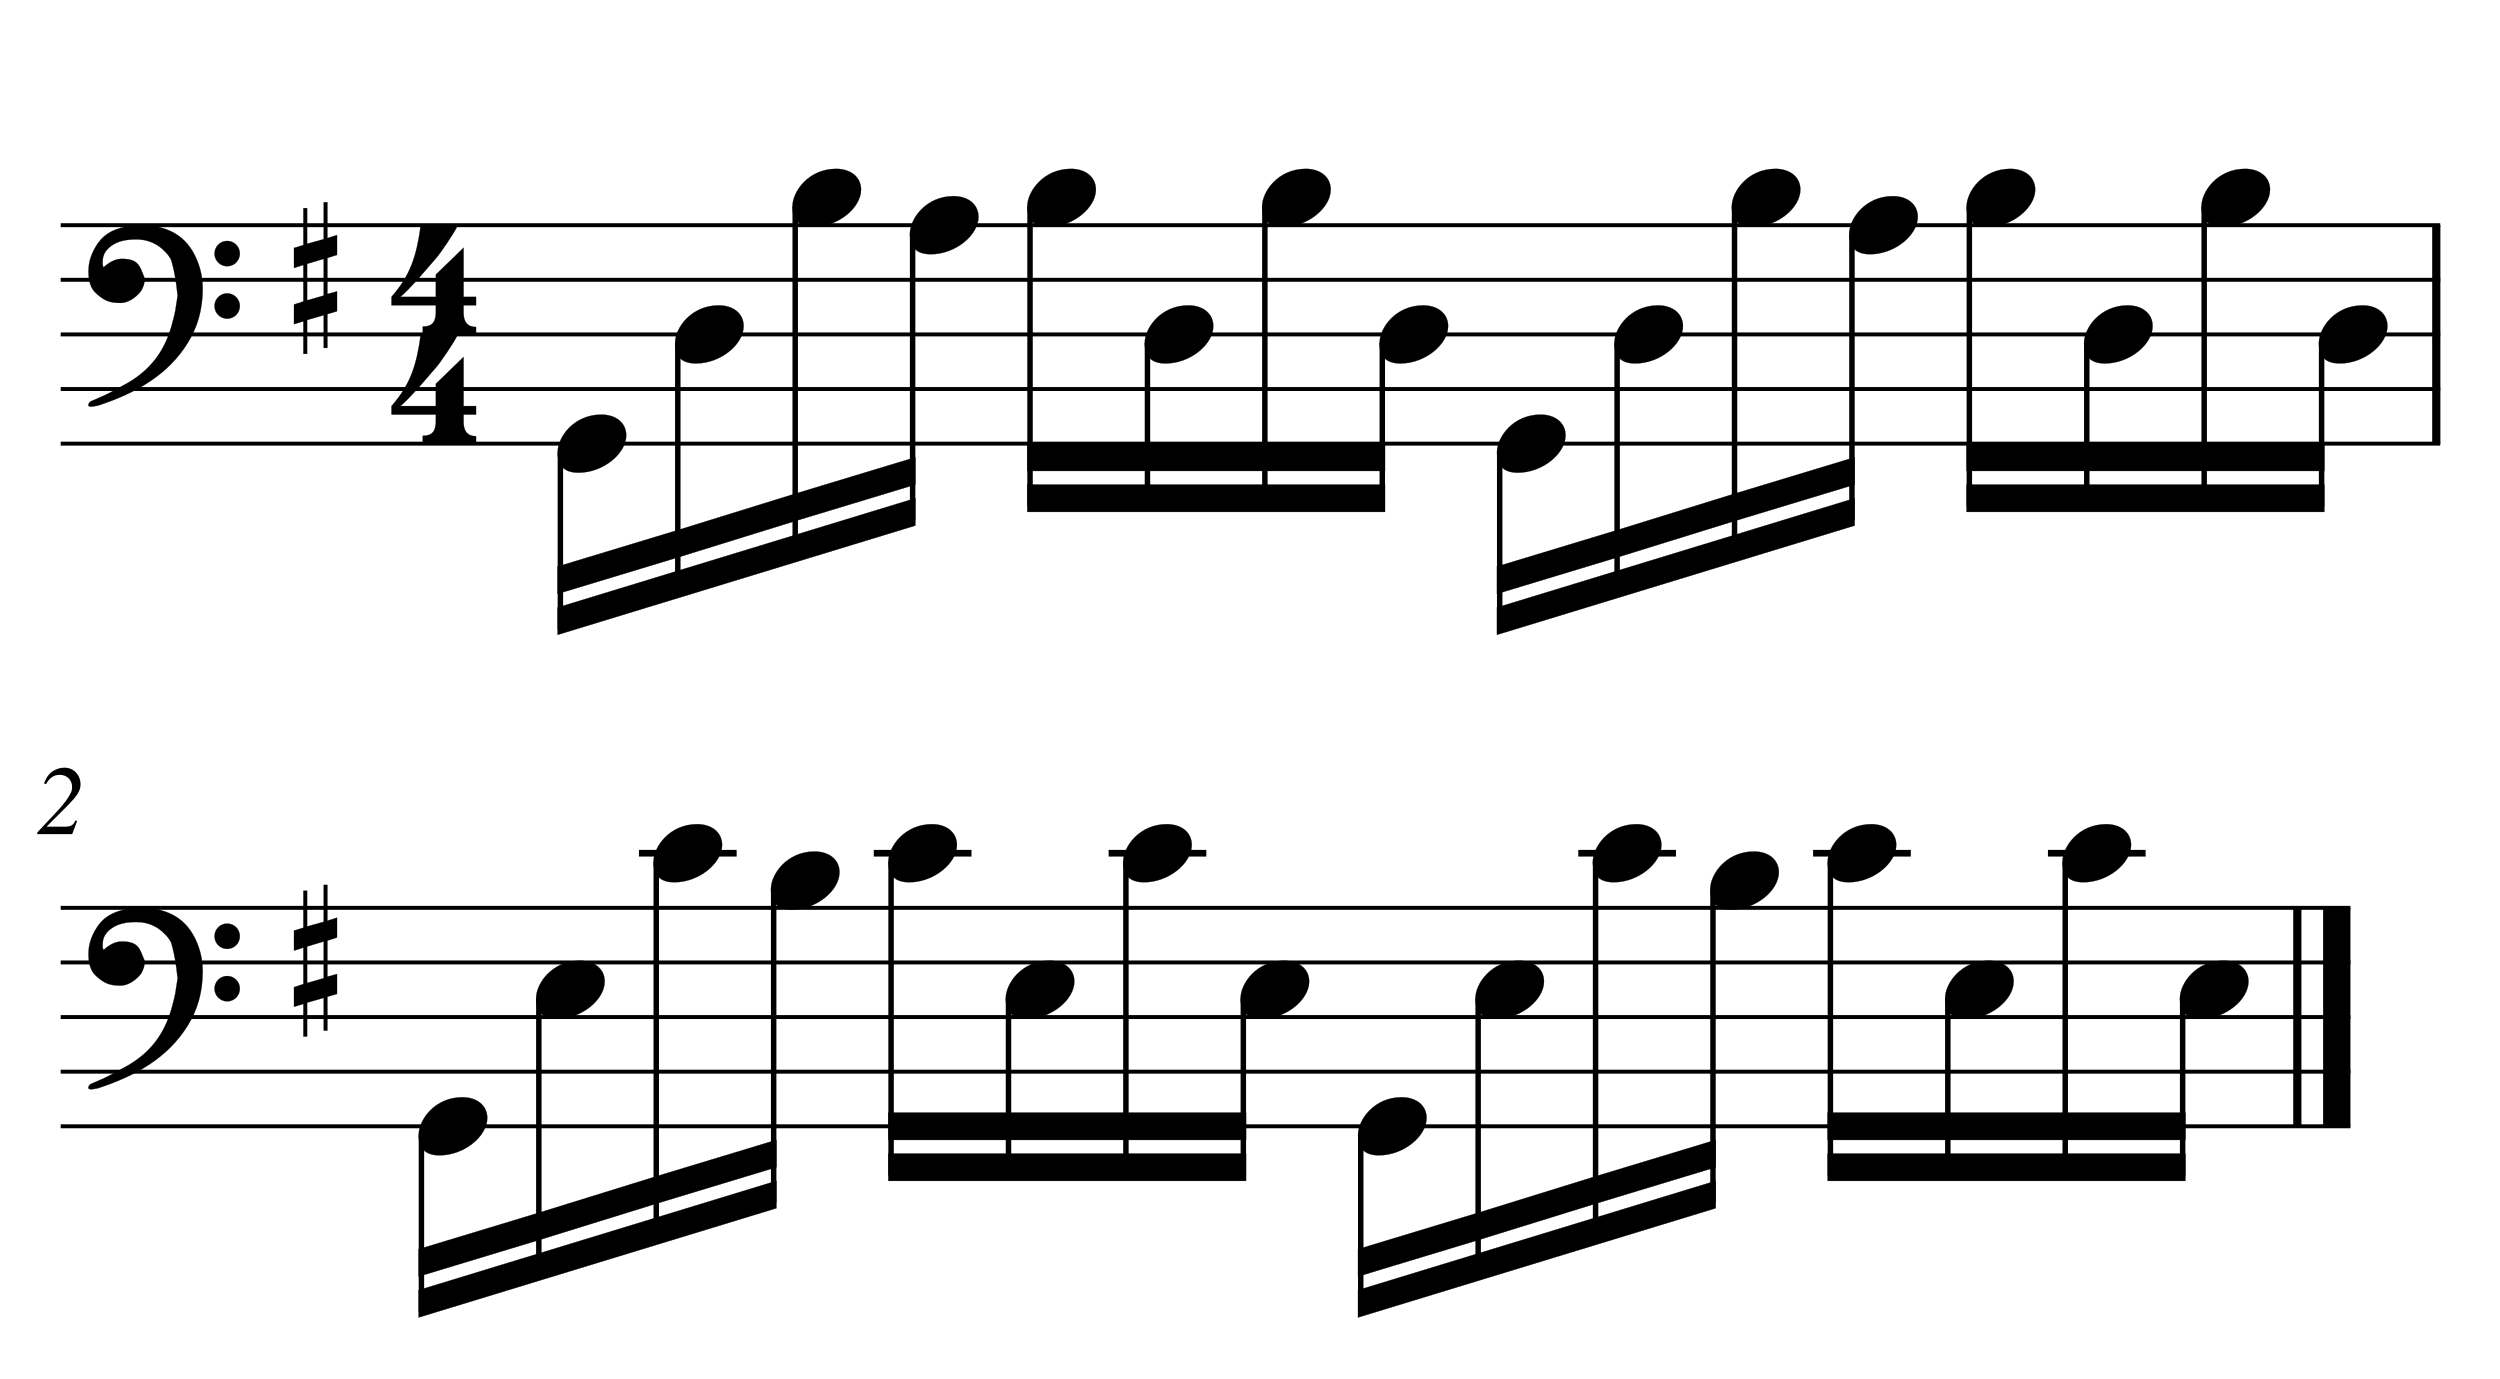
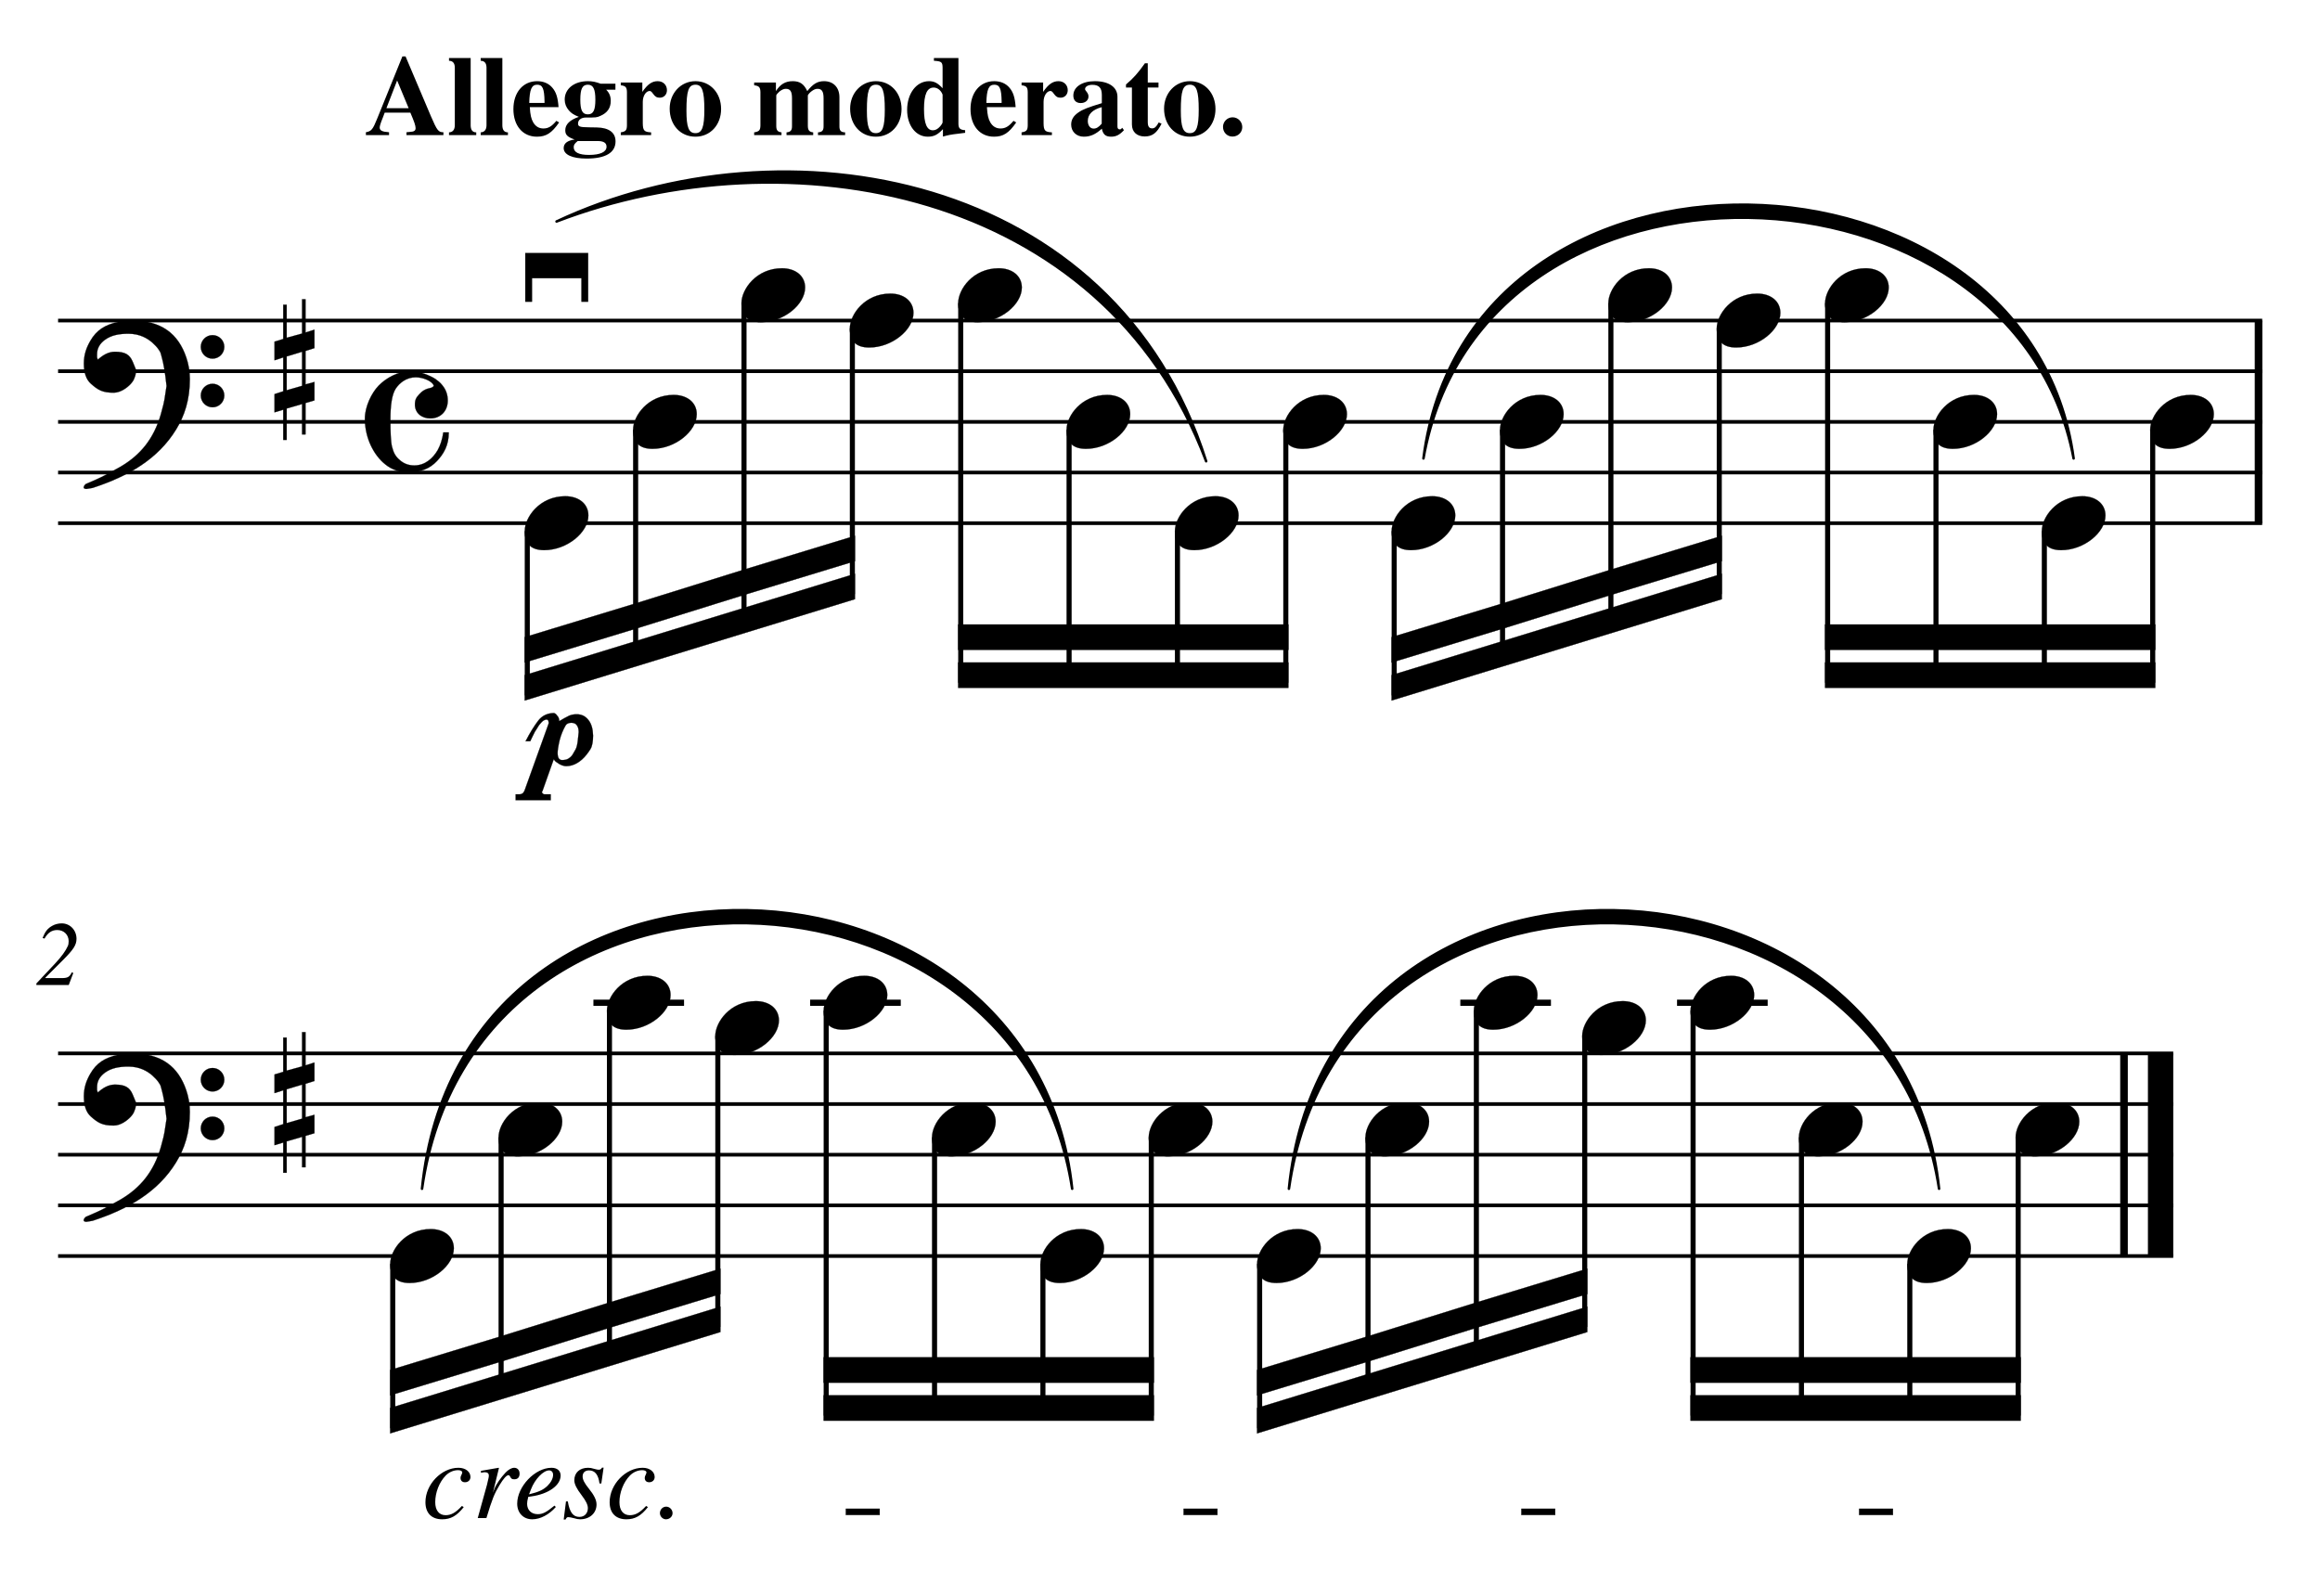
- <svg xmlns="http://www.w3.org/2000/svg" viewBox="0 0 330 182" version="1.1" overflow="visible" id="m1l33jq7">
+ <svg xmlns="http://www.w3.org/2000/svg" viewBox="0 0 330 227" version="1.1" overflow="visible" id="uqy9t37">
  <defs>
-     <g id="E062-m1l33jq7">
+     <g id="E062-uqy9t37">
      <path transform="scale(1,-1)" d="M582 -120c0 32 26 58 58 58s58 -26 58 -58s-26 -58 -58 -58s-58 26 -58 58zM582 120c0 32 26 58 58 58s58 -26 58 -58s-26 -58 -58 -58s-58 26 -58 58zM158 96c51 0 73 -14 88 -49l16 -39c0 -17 -2 -30 -7 -40c-3 -11 -10 -21 -19 -31c-17 -18 -49 -43 -84 -43 c-55 0 -77 13 -112 44c-24 21 -35 55 -35 100c0 46 14 81 32 112c30 52 71 79 137 93l36 6l26 2c154 0 235 -68 274 -182c11 -32 18 -68 18 -107c0 -103 -26 -182 -68 -250c-89 -145 -234 -230 -412 -288l-30 -5c-9 0 -14 3 -14 8c3 10 5 11 10 16c35 15 70 30 96 44l78 43 c96 57 162 136 197 258c9 33 17 60 22 100c3 22 5 35 6 39c-7 69 -16 115 -23 140s-4 22 -16 40c-8 12 -19 23 -31 34c-24 21 -62 44 -118 44c-48 0 -84 -8 -113 -28c-28 -19 -42 -44 -42 -73v-16c2 -5 3 -9 4 -11c24 22 52 39 84 39z" />
    </g>
-     <g id="E262-m1l33jq7">
+     <g id="E262-uqy9t37">
      <path transform="scale(1,-1)" d="M136 186v169h17v-164l44 14v-91l-44 -14v-165l44 12v-91l-44 -13v-155h-17v150l-76 -22v-155h-17v149l-43 -13v90l43 14v167l-43 -14v92l43 13v169h17v-163zM60 73v-167l76 22v168z" />
    </g>
-     <g id="E084-m1l33jq7">
-       <path transform="scale(1,-1)" d="M20 -78c84 97 114 180 134 329h170c-13 -32 -82 -132 -99 -151l-84 -97c-33 -36 -59 -63 -80 -81h162v102l127 123v-225h57v-39h-57v-34c0 -43 19 -65 57 -65v-34h-244v36c48 0 60 26 60 70v27h-203v39z" />
-     </g>
-     <g id="E0A4-m1l33jq7">
+     <g id="E08A-uqy9t37">
+       <path transform="scale(1,-1)" d="M340 179c-9 24 -56 41 -89 41c-46 0 -81 -28 -100 -58c-17 -28 -25 -78 -25 -150c0 -65 2 -111 8 -135c8 -31 18 -49 40 -67c20 -17 43 -25 70 -25c54 0 92 36 115 75c14 25 23 54 28 88h27c0 -63 -24 -105 -58 -141c-35 -38 -82 -56 -140 -56c-45 0 -83 13 -115 39 c-57 45 -101 130 -101 226c0 59 33 127 68 163c36 37 97 72 160 72c36 0 93 -21 121 -40c11 -8 23 -17 33 -30c19 -23 27 -48 27 -76c0 -51 -35 -88 -86 -88c-43 0 -76 27 -76 68c0 26 7 35 21 51c15 17 32 27 58 32c7 2 14 7 14 11z" />
+     </g>
+     <g id="E0A4-uqy9t37">
      <path transform="scale(1,-1)" d="M0 -39c0 68 73 172 200 172c66 0 114 -37 114 -95c0 -84 -106 -171 -218 -171c-64 0 -96 30 -96 94z" />
    </g>
+     <g id="E610-uqy9t37">
+       <path transform="scale(1,-1)" d="M0 240h310v-240h-33v116h-244v-116h-33v240z" />
+     </g>
+     <g id="E520-uqy9t37">
+       <path transform="scale(1,-1)" d="M23 124h-23c22 43 43 76 62 101s45 37 76 38c6 0 12 -4 18 -13c7 -7 10 -16 10 -27l24 14l25 13c12 5 24 7 37 7c24 0 43 -9 58 -28s22 -44 23 -77c0 -14 -1 -27 -3 -38s-5 -21 -10 -29s-11 -17 -19 -27c-14 -18 -30 -32 -47 -42s-35 -15 -54 -15c-9 0 -20 3 -33 10 c-5 3 -10 7 -15 10s-9 8 -13 14l-56 -158l-3 -4c3 -7 7 -10 12 -11h32v-29h-173v29h21c4 0 9 2 14 5c4 4 7 9 9 14l119 331v6l-3 10l-6 3c-9 0 -17 -4 -25 -12s-16 -18 -23 -31l-11 -17l-10 -20zM197 201c-12 -21 -22 -45 -29 -72c-7 -30 -10 -51 -10 -62 c0 -24 7 -36 22 -36c13 0 23 2 31 7s15 11 21 20c10 17 15 26 16 28c5 11 8 26 10 44s3 31 4 39c0 7 -1 13 -2 18s-3 9 -6 14c-5 9 -15 14 -28 14c-14 0 -24 -5 -29 -14z" />
+     </g>
  </defs>
-   <style type="text/css">#m1l33jq7 g.ending, #m1l33jq7 g.fing, #m1l33jq7 g.reh, #m1l33jq7 g.tempo {font-weight:bold;}#m1l33jq7 g.dir, #m1l33jq7 g.dynam, #m1l33jq7 g.mNum {font-style:italic;}#m1l33jq7 g.label {font-weight:normal;}#m1l33jq7 ellipse, #m1l33jq7 path, #m1l33jq7 polygon, #m1l33jq7 polyline, #m1l33jq7 rect {stroke:currentColor}#m1l33jq7 g.cursor {fill:dodgerblue; color:dodgerblue;}#m1l33jq7 g.cursor.chord {fill:limegreen; color:limegreen;}#m1l33jq7 g.placeholder {visibility:hidden}</style>
-   <svg class="definition-scale" color="black" font-family="Times, serif" viewBox="0 0 8240 4540">
+   <style type="text/css">#uqy9t37 g.ending, #uqy9t37 g.fing, #uqy9t37 g.reh, #uqy9t37 g.tempo {font-weight:bold;}#uqy9t37 g.dir, #uqy9t37 g.dynam, #uqy9t37 g.mNum {font-style:italic;}#uqy9t37 g.label {font-weight:normal;}#uqy9t37 ellipse, #uqy9t37 path, #uqy9t37 polygon, #uqy9t37 polyline, #uqy9t37 rect {stroke:currentColor}#uqy9t37 g.cursor {fill:dodgerblue; color:dodgerblue;}#uqy9t37 g.cursor.chord {fill:limegreen; color:limegreen;}#uqy9t37 g.placeholder {visibility:hidden}</style>
+   <svg class="definition-scale" color="black" font-family="Times, serif" viewBox="0 0 8230 5670">
    <g class="page-margin" transform="translate(200, 200)">
-       <g id="nrms54r" class="mdiv pageMilestone" />
-       <g id="o1e7wmp0" class="score pageMilestone" />
-       <g id="smjs4g0" class="system">
-         <g id="section-L1F1" class="section placeholder systemMilestone">
+       <g id="vucx9le" class="mdiv pageMilestone" />
+       <g id="w9lszzw" class="score pageMilestone" />
+       <g id="l1xitrz7" class="system">
+         <g id="l14dt0e5" class="section placeholder systemMilestone">
          <ellipse cx="0" cy="0" rx="90" ry="90" />
        </g>
-         <g id="measure-L1" class="measure">
-           <g id="staff-L1F1" class="staff">
-             <path d="M0 540 L7843 540" stroke-width="13" />
-             <path d="M0 720 L7843 720" stroke-width="13" />
-             <path d="M0 900 L7843 900" stroke-width="13" />
-             <path d="M0 1080 L7843 1080" stroke-width="13" />
-             <path d="M0 1260 L7843 1260" stroke-width="13" />
-             <g id="l1ji5ugd" class="clef">
-               <use href="#E062-m1l33jq7" transform="translate(88, 720) scale(0.72, 0.72)" />
-             </g>
-             <g id="m1l1502z" class="keySig">
-               <g id="nuzdpbl" class="keyAccid">
-                 <use href="#E262-m1l33jq7" transform="translate(769, 720) scale(0.72, 0.72)" />
-               </g>
-             </g>
-             <g id="odgpze4" class="meterSig">
-               <use href="#E084-m1l33jq7" transform="translate(1076, 720) scale(0.72, 0.72)" />
-               <use href="#E084-m1l33jq7" transform="translate(1076, 1080) scale(0.72, 0.72)" />
-             </g>
-             <g id="layer-L1F1N1" class="layer">
-               <g id="beam-L7F1-L10F1" class="beam">
-                 <polygon points="1638,1890 2817,1530 2817,1440 1638,1800" />
-                 <polygon points="1638,1755 2034,1635 2034,1545 1638,1665" />
-                 <polygon points="2034,1635 2421,1515 2421,1425 2034,1545" />
-                 <polygon points="2421,1515 2817,1395 2817,1305 2421,1425" />
-                 <g id="note-L7F1" class="note">
-                   <g class="notehead">
-                     <use href="#E0A4-m1l33jq7" transform="translate(1638, 1260) scale(0.72, 0.72)" />
-                   </g>
-                   <g id="hcxruvi" class="stem">
-                     <path d="M1647 1288 L1647 1872" stroke-width="18" />
-                   </g>
-                   <g id="accid-L7F1" class="accid" />
-                 </g>
-                 <g id="note-L8F1" class="note">
-                   <g class="notehead">
-                     <use href="#E0A4-m1l33jq7" transform="translate(2025, 900) scale(0.72, 0.72)" />
-                   </g>
-                   <g id="im4t6p9" class="stem">
-                     <path d="M2034 928 L2034 1752" stroke-width="18" />
-                   </g>
-                   <g id="accid-L8F1" class="accid" />
-                 </g>
-                 <g id="note-L9F1" class="note">
-                   <g class="notehead">
-                     <use href="#E0A4-m1l33jq7" transform="translate(2412, 450) scale(0.72, 0.72)" />
-                   </g>
-                   <g id="jzdgw8d" class="stem">
-                     <path d="M2421 478 L2421 1632" stroke-width="18" />
-                   </g>
-                   <g id="accid-L9F1" class="accid" />
-                 </g>
-                 <g id="note-L10F1" class="note">
-                   <g class="notehead">
-                     <use href="#E0A4-m1l33jq7" transform="translate(2799, 540) scale(0.72, 0.72)" />
-                   </g>
-                   <g id="k6jwaju" class="stem">
-                     <path d="M2808 568 L2808 1512" stroke-width="18" />
-                   </g>
-                   <g id="accid-L10F1" class="accid" />
-                 </g>
-               </g>
-               <g id="beam-L11F1-L14F1" class="beam">
-                 <polygon points="3186,1485 4365,1485 4365,1395 3186,1395" />
-                 <polygon points="3186,1350 3582,1350 3582,1260 3186,1260" />
-                 <polygon points="3582,1350 3969,1350 3969,1260 3582,1260" />
-                 <polygon points="3969,1350 4365,1350 4365,1260 3969,1260" />
-                 <g id="note-L11F1" class="note">
-                   <g class="notehead">
-                     <use href="#E0A4-m1l33jq7" transform="translate(3186, 450) scale(0.72, 0.72)" />
-                   </g>
-                   <g id="lwq1phj" class="stem">
-                     <path d="M3195 478 L3195 1467" stroke-width="18" />
-                   </g>
-                   <g id="accid-L11F1" class="accid" />
-                 </g>
-                 <g id="note-L12F1" class="note">
-                   <g class="notehead">
-                     <use href="#E0A4-m1l33jq7" transform="translate(3573, 900) scale(0.72, 0.72)" />
-                   </g>
-                   <g id="m4zdipi" class="stem">
-                     <path d="M3582 928 L3582 1467" stroke-width="18" />
-                   </g>
-                   <g id="accid-L12F1" class="accid" />
-                 </g>
-                 <g id="note-L13F1" class="note">
-                   <g class="notehead">
-                     <use href="#E0A4-m1l33jq7" transform="translate(3960, 450) scale(0.72, 0.72)" />
-                   </g>
-                   <g id="n6u80gm" class="stem">
-                     <path d="M3969 478 L3969 1467" stroke-width="18" />
-                   </g>
-                   <g id="accid-L13F1" class="accid" />
-                 </g>
-                 <g id="note-L14F1" class="note">
-                   <g class="notehead">
-                     <use href="#E0A4-m1l33jq7" transform="translate(4347, 900) scale(0.72, 0.72)" />
-                   </g>
-                   <g id="o1uljgzg" class="stem">
-                     <path d="M4356 928 L4356 1467" stroke-width="18" />
-                   </g>
-                   <g id="accid-L14F1" class="accid" />
-                 </g>
-               </g>
-               <g id="beam-L15F1-L18F1" class="beam">
-                 <polygon points="4734,1890 5913,1530 5913,1440 4734,1800" />
-                 <polygon points="4734,1755 5130,1635 5130,1545 4734,1665" />
-                 <polygon points="5130,1635 5517,1515 5517,1425 5130,1545" />
-                 <polygon points="5517,1515 5913,1395 5913,1305 5517,1425" />
-                 <g id="note-L15F1" class="note">
-                   <g class="notehead">
-                     <use href="#E0A4-m1l33jq7" transform="translate(4734, 1260) scale(0.72, 0.72)" />
-                   </g>
-                   <g id="pwmka6c" class="stem">
-                     <path d="M4743 1288 L4743 1872" stroke-width="18" />
-                   </g>
-                   <g id="accid-L15F1" class="accid" />
-                 </g>
-                 <g id="note-L16F1" class="note">
-                   <g class="notehead">
-                     <use href="#E0A4-m1l33jq7" transform="translate(5121, 900) scale(0.72, 0.72)" />
-                   </g>
-                   <g id="q103jja4" class="stem">
-                     <path d="M5130 928 L5130 1752" stroke-width="18" />
-                   </g>
-                   <g id="accid-L16F1" class="accid" />
-                 </g>
-                 <g id="note-L17F1" class="note">
-                   <g class="notehead">
-                     <use href="#E0A4-m1l33jq7" transform="translate(5508, 450) scale(0.72, 0.72)" />
-                   </g>
-                   <g id="rp9vks0" class="stem">
-                     <path d="M5517 478 L5517 1632" stroke-width="18" />
-                   </g>
-                   <g id="accid-L17F1" class="accid" />
-                 </g>
-                 <g id="note-L18F1" class="note">
-                   <g class="notehead">
-                     <use href="#E0A4-m1l33jq7" transform="translate(5895, 540) scale(0.72, 0.72)" />
-                   </g>
-                   <g id="s8hmhsw" class="stem">
-                     <path d="M5904 568 L5904 1512" stroke-width="18" />
-                   </g>
-                   <g id="accid-L18F1" class="accid" />
-                 </g>
-               </g>
-               <g id="beam-L19F1-L22F1" class="beam">
-                 <polygon points="6282,1485 7461,1485 7461,1395 6282,1395" />
-                 <polygon points="6282,1350 6678,1350 6678,1260 6282,1260" />
-                 <polygon points="6678,1350 7065,1350 7065,1260 6678,1260" />
-                 <polygon points="7065,1350 7461,1350 7461,1260 7065,1260" />
-                 <g id="note-L19F1" class="note">
-                   <g class="notehead">
-                     <use href="#E0A4-m1l33jq7" transform="translate(6282, 450) scale(0.72, 0.72)" />
-                   </g>
-                   <g id="t1peec28" class="stem">
-                     <path d="M6291 478 L6291 1467" stroke-width="18" />
-                   </g>
-                   <g id="accid-L19F1" class="accid" />
-                 </g>
-                 <g id="note-L20F1" class="note">
-                   <g class="notehead">
-                     <use href="#E0A4-m1l33jq7" transform="translate(6669, 900) scale(0.72, 0.72)" />
-                   </g>
-                   <g id="u1gpupwj" class="stem">
-                     <path d="M6678 928 L6678 1467" stroke-width="18" />
-                   </g>
-                   <g id="accid-L20F1" class="accid" />
-                 </g>
-                 <g id="note-L21F1" class="note">
-                   <g class="notehead">
-                     <use href="#E0A4-m1l33jq7" transform="translate(7056, 450) scale(0.72, 0.72)" />
-                   </g>
-                   <g id="vvak0yv" class="stem">
-                     <path d="M7065 478 L7065 1467" stroke-width="18" />
-                   </g>
-                   <g id="accid-L21F1" class="accid" />
-                 </g>
-                 <g id="note-L22F1" class="note">
-                   <g class="notehead">
-                     <use href="#E0A4-m1l33jq7" transform="translate(7443, 900) scale(0.72, 0.72)" />
-                   </g>
-                   <g id="weuoxzo" class="stem">
-                     <path d="M7452 928 L7452 1467" stroke-width="18" />
-                   </g>
-                   <g id="accid-L22F1" class="accid" />
-                 </g>
-               </g>
-             </g>
-           </g>
-           <g id="kr7c13q" class="barLine">
-             <path d="M7830 540 L7830 1260" stroke-width="27" />
+         <g id="mf0yqx8" class="measure">
+           <g id="vxk0xqs" class="staff">
+             <path d="M0 939 L7831 939" stroke-width="13" />
+             <path d="M0 1119 L7831 1119" stroke-width="13" />
+             <path d="M0 1299 L7831 1299" stroke-width="13" />
+             <path d="M0 1479 L7831 1479" stroke-width="13" />
+             <path d="M0 1659 L7831 1659" stroke-width="13" />
+             <g id="eo89bhu" class="clef">
+               <use href="#E062-uqy9t37" transform="translate(88, 1119) scale(0.72, 0.72)" />
+             </g>
+             <g id="fu7bq57" class="keySig">
+               <g id="g19it2ra" class="keyAccid">
+                 <use href="#E262-uqy9t37" transform="translate(769, 1119) scale(0.72, 0.72)" />
+               </g>
+             </g>
+             <g id="hioyz2k" class="meterSig">
+               <use href="#E08A-uqy9t37" transform="translate(1090, 1299) scale(0.72, 0.72)" />
+             </g>
+             <g id="w4o9iii" class="layer">
+               <g id="x1vi4t99" class="beam">
+                 <polygon points="1658,2289 2831,1929 2831,1839 1658,2199" />
+                 <polygon points="1658,2154 2052,2034 2052,1944 1658,2064" />
+                 <polygon points="2052,2034 2437,1914 2437,1824 2052,1944" />
+                 <polygon points="2437,1914 2831,1794 2831,1704 2437,1824" />
+                 <g id="m1n1" class="note">
+                   <g class="notehead">
+                     <use href="#E0A4-uqy9t37" transform="translate(1658, 1659) scale(0.72, 0.72)" />
+                   </g>
+                   <g id="z1kqpmi2" class="stem">
+                     <path d="M1667 1687 L1667 2271" stroke-width="18" />
+                   </g>
+                   <g id="z1hq12pg" class="artic">
+                     <use href="#E610-uqy9t37" transform="translate(1660, 872) scale(0.72, 0.72)" />
+                   </g>
+                 </g>
+                 <g id="m1n2" class="note">
+                   <g class="notehead">
+                     <use href="#E0A4-uqy9t37" transform="translate(2043, 1299) scale(0.72, 0.72)" />
+                   </g>
+                   <g id="azzo5cr" class="stem">
+                     <path d="M2052 1327 L2052 2151" stroke-width="18" />
+                   </g>
+                 </g>
+                 <g id="m1n3" class="note">
+                   <g class="notehead">
+                     <use href="#E0A4-uqy9t37" transform="translate(2428, 849) scale(0.72, 0.72)" />
+                   </g>
+                   <g id="by33qj0" class="stem">
+                     <path d="M2437 877 L2437 2031" stroke-width="18" />
+                   </g>
+                 </g>
+                 <g id="m1n4" class="note">
+                   <g class="notehead">
+                     <use href="#E0A4-uqy9t37" transform="translate(2813, 939) scale(0.72, 0.72)" />
+                   </g>
+                   <g id="cgf5blo" class="stem">
+                     <path d="M2822 967 L2822 1911" stroke-width="18" />
+                   </g>
+                 </g>
+               </g>
+               <g id="dwq6ouw" class="beam">
+                 <polygon points="3198,2244 4371,2244 4371,2154 3198,2154" />
+                 <polygon points="3198,2109 3592,2109 3592,2019 3198,2019" />
+                 <polygon points="3592,2109 3977,2109 3977,2019 3592,2019" />
+                 <polygon points="3977,2109 4371,2109 4371,2019 3977,2019" />
+                 <g id="m1n5" class="note">
+                   <g class="notehead">
+                     <use href="#E0A4-uqy9t37" transform="translate(3198, 849) scale(0.72, 0.72)" />
+                   </g>
+                   <g id="dnp268h" class="stem">
+                     <path d="M3207 877 L3207 2226" stroke-width="18" />
+                   </g>
+                 </g>
+                 <g id="m1n6" class="note">
+                   <g class="notehead">
+                     <use href="#E0A4-uqy9t37" transform="translate(3583, 1299) scale(0.72, 0.72)" />
+                   </g>
+                   <g id="ehf5m1s" class="stem">
+                     <path d="M3592 1327 L3592 2226" stroke-width="18" />
+                   </g>
+                 </g>
+                 <g id="m1n7" class="note">
+                   <g class="notehead">
+                     <use href="#E0A4-uqy9t37" transform="translate(3968, 1659) scale(0.72, 0.72)" />
+                   </g>
+                   <g id="f1emzvm0" class="stem">
+                     <path d="M3977 1687 L3977 2226" stroke-width="18" />
+                   </g>
+                 </g>
+                 <g id="m1n8" class="note">
+                   <g class="notehead">
+                     <use href="#E0A4-uqy9t37" transform="translate(4353, 1299) scale(0.72, 0.72)" />
+                   </g>
+                   <g id="g1eykyxg" class="stem">
+                     <path d="M4362 1327 L4362 2226" stroke-width="18" />
+                   </g>
+                 </g>
+               </g>
+               <g id="i86ts25" class="beam">
+                 <polygon points="4738,2289 5911,1929 5911,1839 4738,2199" />
+                 <polygon points="4738,2154 5132,2034 5132,1944 4738,2064" />
+                 <polygon points="5132,2034 5517,1914 5517,1824 5132,1944" />
+                 <polygon points="5517,1914 5911,1794 5911,1704 5517,1824" />
+                 <g id="m1n9" class="note">
+                   <g class="notehead">
+                     <use href="#E0A4-uqy9t37" transform="translate(4738, 1659) scale(0.72, 0.72)" />
+                   </g>
+                   <g id="hhf85k6" class="stem">
+                     <path d="M4747 1687 L4747 2271" stroke-width="18" />
+                   </g>
+                 </g>
+                 <g id="m1n10" class="note">
+                   <g class="notehead">
+                     <use href="#E0A4-uqy9t37" transform="translate(5123, 1299) scale(0.72, 0.72)" />
+                   </g>
+                   <g id="igp2wzb" class="stem">
+                     <path d="M5132 1327 L5132 2151" stroke-width="18" />
+                   </g>
+                 </g>
+                 <g id="m1n11" class="note">
+                   <g class="notehead">
+                     <use href="#E0A4-uqy9t37" transform="translate(5508, 849) scale(0.72, 0.72)" />
+                   </g>
+                   <g id="jem5cqz" class="stem">
+                     <path d="M5517 877 L5517 2031" stroke-width="18" />
+                   </g>
+                 </g>
+                 <g id="m1n12" class="note">
+                   <g class="notehead">
+                     <use href="#E0A4-uqy9t37" transform="translate(5893, 939) scale(0.72, 0.72)" />
+                   </g>
+                   <g id="k1jydesx" class="stem">
+                     <path d="M5902 967 L5902 1911" stroke-width="18" />
+                   </g>
+                 </g>
+               </g>
+               <g id="n1cxa8n" class="beam">
+                 <polygon points="6278,2244 7451,2244 7451,2154 6278,2154" />
+                 <polygon points="6278,2109 6672,2109 6672,2019 6278,2019" />
+                 <polygon points="6672,2109 7057,2109 7057,2019 6672,2019" />
+                 <polygon points="7057,2109 7451,2109 7451,2019 7057,2019" />
+                 <g id="m1n13" class="note">
+                   <g class="notehead">
+                     <use href="#E0A4-uqy9t37" transform="translate(6278, 849) scale(0.72, 0.72)" />
+                   </g>
+                   <g id="leds0kz" class="stem">
+                     <path d="M6287 877 L6287 2226" stroke-width="18" />
+                   </g>
+                 </g>
+                 <g id="m1n14" class="note">
+                   <g class="notehead">
+                     <use href="#E0A4-uqy9t37" transform="translate(6663, 1299) scale(0.72, 0.72)" />
+                   </g>
+                   <g id="m169yhab" class="stem">
+                     <path d="M6672 1327 L6672 2226" stroke-width="18" />
+                   </g>
+                 </g>
+                 <g id="m1n15" class="note">
+                   <g class="notehead">
+                     <use href="#E0A4-uqy9t37" transform="translate(7048, 1659) scale(0.72, 0.72)" />
+                   </g>
+                   <g id="n1lizugh" class="stem">
+                     <path d="M7057 1687 L7057 2226" stroke-width="18" />
+                   </g>
+                 </g>
+                 <g id="m1n16" class="note">
+                   <g class="notehead">
+                     <use href="#E0A4-uqy9t37" transform="translate(7433, 1299) scale(0.72, 0.72)" />
+                   </g>
+                   <g id="o7wn5c4" class="stem">
+                     <path d="M7442 1327 L7442 2226" stroke-width="18" />
+                   </g>
+                 </g>
+               </g>
+             </g>
+           </g>
+           <g id="s1are3zz" class="slur">
+             <path d="M1771,587 C2577,209 3754,410 4079,1439 C3711,461 2585,275 1771,587" stroke-width="9" stroke-linecap="round" stroke-linejoin="round" />
+           </g>
+           <g id="t1x9ypqw" class="slur">
+             <path d="M4851,1429 C5008,194 7004,260 7161,1429 C6950,321 5060,256 4851,1429" stroke-width="9" stroke-linecap="round" stroke-linejoin="round" />
+           </g>
+           <g id="u1r8dt87" class="tempo">
+             <text x="1090" y="280" font-size="0px">
+               <tspan id="vbcnfcg" class="rend" font-weight="bold">
+                 <tspan id="w1g6c8yl" class="text">
+                   <tspan font-size="405px">Allegro moderato.</tspan>
+                 </tspan>
+               </tspan>
+             </text>
+           </g>
+           <g id="x14n7zyf" class="dynam">
+             <use href="#E520-uqy9t37" transform="translate(1661, 2523) scale(0.72, 0.72)" />
+           </g>
+           <g id="u43myje" class="barLine">
+             <path d="M7818 939 L7818 1659" stroke-width="27" />
          </g>
        </g>
      </g>
-       <g id="vie6xta" class="system">
-         <g id="measure-L23" class="measure">
-           <g id="e1aizp9i" class="mNum autogenerated">
-             <text y="2547" text-anchor="middle" font-size="0px">
-               <tspan id="f2k6d83" class="text">
+       <g id="o13ulaym" class="system">
+         <g id="z1hteu4s" class="measure">
+           <g id="v1xv6t9q" class="mNum autogenerated">
+             <text y="3300" text-anchor="middle" font-size="0px">
+               <tspan id="wof4ias" class="text">
                <tspan font-size="324px">2</tspan>
              </tspan>
            </text>
          </g>
-           <g id="staff-L23F1N1" class="staff">
-             <path d="M0 2790 L7547 2790" stroke-width="13" />
-             <path d="M0 2970 L7547 2970" stroke-width="13" />
-             <path d="M0 3150 L7547 3150" stroke-width="13" />
-             <path d="M0 3330 L7547 3330" stroke-width="13" />
-             <path d="M0 3510 L7547 3510" stroke-width="13" />
-             <g id="ttmk195" class="clef">
-               <use href="#E062-m1l33jq7" transform="translate(88, 2970) scale(0.72, 0.72)" />
-             </g>
-             <g id="uopl510" class="keySig">
-               <g id="v18dkowb" class="keyAccid">
-                 <use href="#E262-m1l33jq7" transform="translate(769, 2970) scale(0.72, 0.72)" />
+           <g id="imoinec" class="staff">
+             <path d="M0 3543 L7515 3543" stroke-width="13" />
+             <path d="M0 3723 L7515 3723" stroke-width="13" />
+             <path d="M0 3903 L7515 3903" stroke-width="13" />
+             <path d="M0 4083 L7515 4083" stroke-width="13" />
+             <path d="M0 4263 L7515 4263" stroke-width="13" />
+             <g id="m19dm3rd" class="clef">
+               <use href="#E062-uqy9t37" transform="translate(88, 3723) scale(0.72, 0.72)" />
+             </g>
+             <g id="n1i69liw" class="keySig">
+               <g id="o195y6br" class="keyAccid">
+                 <use href="#E262-uqy9t37" transform="translate(769, 3723) scale(0.72, 0.72)" />
              </g>
            </g>
            <g class="ledgerLines above">
-               <path d="M1906 2610 L2228 2610" stroke-width="22" />
-               <path d="M2680 2610 L3002 2610" stroke-width="22" />
-               <path d="M3454 2610 L3776 2610" stroke-width="22" />
-               <path d="M5002 2610 L5324 2610" stroke-width="22" />
-               <path d="M5776 2610 L6098 2610" stroke-width="22" />
-               <path d="M6550 2610 L6872 2610" stroke-width="22" />
-             </g>
-             <g id="layer-L23F1N1" class="layer">
-               <g id="beam-L24F1-L27F1" class="beam">
-                 <polygon points="1180,4140 2359,3780 2359,3690 1180,4050" />
-                 <polygon points="1180,4005 1576,3885 1576,3795 1180,3915" />
-                 <polygon points="1576,3885 1963,3765 1963,3675 1576,3795" />
-                 <polygon points="1963,3765 2359,3645 2359,3555 1963,3675" />
-                 <g id="note-L24F1" class="note">
-                   <g class="notehead">
-                     <use href="#E0A4-m1l33jq7" transform="translate(1180, 3510) scale(0.72, 0.72)" />
-                   </g>
-                   <g id="xixoeun" class="stem">
-                     <path d="M1189 3538 L1189 4122" stroke-width="18" />
-                   </g>
-                   <g id="accid-L24F1" class="accid" />
-                 </g>
-                 <g id="note-L25F1" class="note">
-                   <g class="notehead">
-                     <use href="#E0A4-m1l33jq7" transform="translate(1567, 3060) scale(0.72, 0.72)" />
-                   </g>
-                   <g id="y1ijqzzi" class="stem">
-                     <path d="M1576 3088 L1576 4002" stroke-width="18" />
-                   </g>
-                   <g id="accid-L25F1" class="accid" />
-                 </g>
-                 <g id="note-L26F1" class="note">
-                   <g class="notehead">
-                     <use href="#E0A4-m1l33jq7" transform="translate(1954, 2610) scale(0.72, 0.72)" />
-                   </g>
-                   <g id="z2sz6rp" class="stem">
-                     <path d="M1963 2638 L1963 3882" stroke-width="18" />
-                   </g>
-                   <g id="accid-L26F1" class="accid" />
-                 </g>
-                 <g id="note-L27F1" class="note">
-                   <g class="notehead">
-                     <use href="#E0A4-m1l33jq7" transform="translate(2341, 2700) scale(0.72, 0.72)" />
-                   </g>
-                   <g id="atdj5t" class="stem">
-                     <path d="M2350 2728 L2350 3762" stroke-width="18" />
-                   </g>
-                   <g id="accid-L27F1" class="accid" />
-                 </g>
-               </g>
-               <g id="beam-L28F1-L31F1" class="beam">
-                 <polygon points="2728,3690 3907,3690 3907,3600 2728,3600" />
-                 <polygon points="2728,3555 3124,3555 3124,3465 2728,3465" />
-                 <polygon points="3124,3555 3511,3555 3511,3465 3124,3465" />
-                 <polygon points="3511,3555 3907,3555 3907,3465 3511,3465" />
-                 <g id="note-L28F1" class="note">
-                   <g class="notehead">
-                     <use href="#E0A4-m1l33jq7" transform="translate(2728, 2610) scale(0.72, 0.72)" />
-                   </g>
-                   <g id="b9icr07" class="stem">
-                     <path d="M2737 2638 L2737 3672" stroke-width="18" />
-                   </g>
-                   <g id="accid-L28F1" class="accid" />
-                 </g>
-                 <g id="note-L29F1" class="note">
-                   <g class="notehead">
-                     <use href="#E0A4-m1l33jq7" transform="translate(3115, 3060) scale(0.72, 0.72)" />
-                   </g>
-                   <g id="c1vuaqmo" class="stem">
-                     <path d="M3124 3088 L3124 3672" stroke-width="18" />
-                   </g>
-                   <g id="accid-L29F1" class="accid" />
-                 </g>
-                 <g id="note-L30F1" class="note">
-                   <g class="notehead">
-                     <use href="#E0A4-m1l33jq7" transform="translate(3502, 2610) scale(0.72, 0.72)" />
-                   </g>
-                   <g id="d1x92inc" class="stem">
-                     <path d="M3511 2638 L3511 3672" stroke-width="18" />
-                   </g>
-                   <g id="accid-L30F1" class="accid" />
-                 </g>
-                 <g id="note-L31F1" class="note">
-                   <g class="notehead">
-                     <use href="#E0A4-m1l33jq7" transform="translate(3889, 3060) scale(0.72, 0.72)" />
-                   </g>
-                   <g id="eiy9vup" class="stem">
-                     <path d="M3898 3088 L3898 3672" stroke-width="18" />
-                   </g>
-                   <g id="accid-L31F1" class="accid" />
-                 </g>
-               </g>
-               <g id="beam-L32F1-L35F1" class="beam">
-                 <polygon points="4276,4140 5455,3780 5455,3690 4276,4050" />
-                 <polygon points="4276,4005 4672,3885 4672,3795 4276,3915" />
-                 <polygon points="4672,3885 5059,3765 5059,3675 4672,3795" />
-                 <polygon points="5059,3765 5455,3645 5455,3555 5059,3675" />
-                 <g id="note-L32F1" class="note">
-                   <g class="notehead">
-                     <use href="#E0A4-m1l33jq7" transform="translate(4276, 3510) scale(0.72, 0.72)" />
-                   </g>
-                   <g id="f95jqt5" class="stem">
-                     <path d="M4285 3538 L4285 4122" stroke-width="18" />
-                   </g>
-                   <g id="accid-L32F1" class="accid" />
-                 </g>
-                 <g id="note-L33F1" class="note">
-                   <g class="notehead">
-                     <use href="#E0A4-m1l33jq7" transform="translate(4663, 3060) scale(0.72, 0.72)" />
-                   </g>
-                   <g id="g1yc2pcd" class="stem">
-                     <path d="M4672 3088 L4672 4002" stroke-width="18" />
-                   </g>
-                   <g id="accid-L33F1" class="accid" />
-                 </g>
-                 <g id="note-L34F1" class="note">
-                   <g class="notehead">
-                     <use href="#E0A4-m1l33jq7" transform="translate(5050, 2610) scale(0.72, 0.72)" />
-                   </g>
-                   <g id="hovrw2w" class="stem">
-                     <path d="M5059 2638 L5059 3882" stroke-width="18" />
-                   </g>
-                   <g id="accid-L34F1" class="accid" />
-                 </g>
-                 <g id="note-L35F1" class="note">
-                   <g class="notehead">
-                     <use href="#E0A4-m1l33jq7" transform="translate(5437, 2700) scale(0.72, 0.72)" />
-                   </g>
-                   <g id="i148jl06" class="stem">
-                     <path d="M5446 2728 L5446 3762" stroke-width="18" />
-                   </g>
-                   <g id="accid-L35F1" class="accid" />
-                 </g>
-               </g>
-               <g id="beam-L36F1-L39F1" class="beam">
-                 <polygon points="5824,3690 7003,3690 7003,3600 5824,3600" />
-                 <polygon points="5824,3555 6220,3555 6220,3465 5824,3465" />
-                 <polygon points="6220,3555 6607,3555 6607,3465 6220,3465" />
-                 <polygon points="6607,3555 7003,3555 7003,3465 6607,3465" />
-                 <g id="note-L36F1" class="note">
-                   <g class="notehead">
-                     <use href="#E0A4-m1l33jq7" transform="translate(5824, 2610) scale(0.72, 0.72)" />
-                   </g>
-                   <g id="j1o1wrgj" class="stem">
-                     <path d="M5833 2638 L5833 3672" stroke-width="18" />
-                   </g>
-                   <g id="accid-L36F1" class="accid" />
-                 </g>
-                 <g id="note-L37F1" class="note">
-                   <g class="notehead">
-                     <use href="#E0A4-m1l33jq7" transform="translate(6211, 3060) scale(0.72, 0.72)" />
-                   </g>
-                   <g id="k1xcjht8" class="stem">
-                     <path d="M6220 3088 L6220 3672" stroke-width="18" />
-                   </g>
-                   <g id="accid-L37F1" class="accid" />
-                 </g>
-                 <g id="note-L38F1" class="note">
-                   <g class="notehead">
-                     <use href="#E0A4-m1l33jq7" transform="translate(6598, 2610) scale(0.72, 0.72)" />
-                   </g>
-                   <g id="lwpe2o2" class="stem">
-                     <path d="M6607 2638 L6607 3672" stroke-width="18" />
-                   </g>
-                   <g id="accid-L38F1" class="accid" />
-                 </g>
-                 <g id="note-L39F1" class="note">
-                   <g class="notehead">
-                     <use href="#E0A4-m1l33jq7" transform="translate(6985, 3060) scale(0.72, 0.72)" />
-                   </g>
-                   <g id="m1b46zth" class="stem">
-                     <path d="M6994 3088 L6994 3672" stroke-width="18" />
-                   </g>
-                   <g id="accid-L39F1" class="accid" />
-                 </g>
-               </g>
-             </g>
-           </g>
-           <g id="fkeip7g" class="barLine">
-             <path d="M7372 2790 L7372 3510" stroke-width="27" />
-             <path d="M7502 2790 L7502 3510" stroke-width="90" />
+               <path d="M1902 3363 L2224 3363" stroke-width="22" />
+               <path d="M2672 3363 L2994 3363" stroke-width="22" />
+               <path d="M4982 3363 L5304 3363" stroke-width="22" />
+               <path d="M5752 3363 L6074 3363" stroke-width="22" />
+             </g>
+             <g id="j14gds2i" class="layer">
+               <g id="k1vjcky8" class="beam">
+                 <polygon points="1180,4893 2353,4533 2353,4443 1180,4803" />
+                 <polygon points="1180,4758 1574,4638 1574,4548 1180,4668" />
+                 <polygon points="1574,4638 1959,4518 1959,4428 1574,4548" />
+                 <polygon points="1959,4518 2353,4398 2353,4308 1959,4428" />
+                 <g id="m2n1" class="note">
+                   <g class="notehead">
+                     <use href="#E0A4-uqy9t37" transform="translate(1180, 4263) scale(0.72, 0.72)" />
+                   </g>
+                   <g id="p1vxg0au" class="stem">
+                     <path d="M1189 4291 L1189 4875" stroke-width="18" />
+                   </g>
+                 </g>
+                 <g id="m2n2" class="note">
+                   <g class="notehead">
+                     <use href="#E0A4-uqy9t37" transform="translate(1565, 3813) scale(0.72, 0.72)" />
+                   </g>
+                   <g id="q107meqx" class="stem">
+                     <path d="M1574 3841 L1574 4755" stroke-width="18" />
+                   </g>
+                 </g>
+                 <g id="m2n3" class="note">
+                   <g class="notehead">
+                     <use href="#E0A4-uqy9t37" transform="translate(1950, 3363) scale(0.72, 0.72)" />
+                   </g>
+                   <g id="r13aet6r" class="stem">
+                     <path d="M1959 3391 L1959 4635" stroke-width="18" />
+                   </g>
+                 </g>
+                 <g id="m2n4" class="note">
+                   <g class="notehead">
+                     <use href="#E0A4-uqy9t37" transform="translate(2335, 3453) scale(0.72, 0.72)" />
+                   </g>
+                   <g id="sn5fj6b" class="stem">
+                     <path d="M2344 3481 L2344 4515" stroke-width="18" />
+                   </g>
+                 </g>
+               </g>
+               <g id="p1sgod63" class="beam">
+                 <polygon points="2720,4848 3893,4848 3893,4758 2720,4758" />
+                 <polygon points="2720,4713 3114,4713 3114,4623 2720,4623" />
+                 <polygon points="3114,4713 3499,4713 3499,4623 3114,4623" />
+                 <polygon points="3499,4713 3893,4713 3893,4623 3499,4623" />
+                 <g id="m2n5" class="note">
+                   <g class="notehead">
+                     <use href="#E0A4-uqy9t37" transform="translate(2720, 3363) scale(0.72, 0.72)" />
+                   </g>
+                   <g id="tu37elp" class="stem">
+                     <path d="M2729 3391 L2729 4830" stroke-width="18" />
+                   </g>
+                 </g>
+                 <g id="m2n6" class="note">
+                   <g class="notehead">
+                     <use href="#E0A4-uqy9t37" transform="translate(3105, 3813) scale(0.72, 0.72)" />
+                   </g>
+                   <g id="u1wzywvf" class="stem">
+                     <path d="M3114 3841 L3114 4830" stroke-width="18" />
+                   </g>
+                 </g>
+                 <g id="m2n7" class="note">
+                   <g class="notehead">
+                     <use href="#E0A4-uqy9t37" transform="translate(3490, 4263) scale(0.72, 0.72)" />
+                   </g>
+                   <g id="veglg8l" class="stem">
+                     <path d="M3499 4291 L3499 4830" stroke-width="18" />
+                   </g>
+                 </g>
+                 <g id="m2n8" class="note">
+                   <g class="notehead">
+                     <use href="#E0A4-uqy9t37" transform="translate(3875, 3813) scale(0.72, 0.72)" />
+                   </g>
+                   <g id="w24k2ry" class="stem">
+                     <path d="M3884 3841 L3884 4830" stroke-width="18" />
+                   </g>
+                 </g>
+               </g>
+               <g id="u1wk9uve" class="beam">
+                 <polygon points="4260,4893 5433,4533 5433,4443 4260,4803" />
+                 <polygon points="4260,4758 4654,4638 4654,4548 4260,4668" />
+                 <polygon points="4654,4638 5039,4518 5039,4428 4654,4548" />
+                 <polygon points="5039,4518 5433,4398 5433,4308 5039,4428" />
+                 <g id="m2n9" class="note">
+                   <g class="notehead">
+                     <use href="#E0A4-uqy9t37" transform="translate(4260, 4263) scale(0.72, 0.72)" />
+                   </g>
+                   <g id="xuyn45o" class="stem">
+                     <path d="M4269 4291 L4269 4875" stroke-width="18" />
+                   </g>
+                 </g>
+                 <g id="m2n10" class="note">
+                   <g class="notehead">
+                     <use href="#E0A4-uqy9t37" transform="translate(4645, 3813) scale(0.72, 0.72)" />
+                   </g>
+                   <g id="y119keaq" class="stem">
+                     <path d="M4654 3841 L4654 4755" stroke-width="18" />
+                   </g>
+                 </g>
+                 <g id="m2n11" class="note">
+                   <g class="notehead">
+                     <use href="#E0A4-uqy9t37" transform="translate(5030, 3363) scale(0.72, 0.72)" />
+                   </g>
+                   <g id="zvscrjt" class="stem">
+                     <path d="M5039 3391 L5039 4635" stroke-width="18" />
+                   </g>
+                 </g>
+                 <g id="m2n12" class="note">
+                   <g class="notehead">
+                     <use href="#E0A4-uqy9t37" transform="translate(5415, 3453) scale(0.72, 0.72)" />
+                   </g>
+                   <g id="a1aqleka" class="stem">
+                     <path d="M5424 3481 L5424 4515" stroke-width="18" />
+                   </g>
+                 </g>
+               </g>
+               <g id="z1uq0cvd" class="beam">
+                 <polygon points="5800,4848 6973,4848 6973,4758 5800,4758" />
+                 <polygon points="5800,4713 6194,4713 6194,4623 5800,4623" />
+                 <polygon points="6194,4713 6579,4713 6579,4623 6194,4623" />
+                 <polygon points="6579,4713 6973,4713 6973,4623 6579,4623" />
+                 <g id="m2n13" class="note">
+                   <g class="notehead">
+                     <use href="#E0A4-uqy9t37" transform="translate(5800, 3363) scale(0.72, 0.72)" />
+                   </g>
+                   <g id="bbblfed" class="stem">
+                     <path d="M5809 3391 L5809 4830" stroke-width="18" />
+                   </g>
+                 </g>
+                 <g id="m2n14" class="note">
+                   <g class="notehead">
+                     <use href="#E0A4-uqy9t37" transform="translate(6185, 3813) scale(0.72, 0.72)" />
+                   </g>
+                   <g id="c89a9u4" class="stem">
+                     <path d="M6194 3841 L6194 4830" stroke-width="18" />
+                   </g>
+                 </g>
+                 <g id="m2n15" class="note">
+                   <g class="notehead">
+                     <use href="#E0A4-uqy9t37" transform="translate(6570, 4263) scale(0.72, 0.72)" />
+                   </g>
+                   <g id="d1h5mx9m" class="stem">
+                     <path d="M6579 4291 L6579 4830" stroke-width="18" />
+                   </g>
+                 </g>
+                 <g id="m2n16" class="note">
+                   <g class="notehead">
+                     <use href="#E0A4-uqy9t37" transform="translate(6955, 3813) scale(0.72, 0.72)" />
+                   </g>
+                   <g id="eb7mba" class="stem">
+                     <path d="M6964 3841 L6964 4830" stroke-width="18" />
+                   </g>
+                 </g>
+               </g>
+             </g>
+           </g>
+           <g id="el49plr" class="slur">
+             <path d="M1293,4024 C1428,2666 3468,2743 3603,4024 C3414,2803 1480,2728 1293,4024" stroke-width="9" stroke-linecap="round" stroke-linejoin="round" />
+           </g>
+           <g id="f1xwdhmu" class="slur">
+             <path d="M4373,4024 C4508,2666 6548,2743 6683,4024 C6494,2803 4560,2728 4373,4024" stroke-width="9" stroke-linecap="round" stroke-linejoin="round" />
+           </g>
+           <g id="gi20jd2" class="dir">
+             <text x="1293" y="5194" font-size="0px">
+               <tspan id="h867b6w" class="rend" font-style="italic">
+                 <tspan id="it3ungk" class="text">
+                   <tspan font-size="405px">cresc.</tspan>
+                 </tspan>
+               </tspan>
+             </text>
+             <rect x="2799" y="5161" height="22" width="120" />
+             <rect x="3999" y="5161" height="22" width="120" />
+             <rect x="5199" y="5161" height="22" width="120" />
+             <rect x="6399" y="5161" height="22" width="120" />
+           </g>
+           <g id="h1kifin0" class="barLine">
+             <path d="M7340 3543 L7340 4263" stroke-width="27" />
+             <path d="M7470 3543 L7470 4263" stroke-width="90" />
          </g>
        </g>
-         <g id="z1r1u5wd" class="systemMilestoneEnd section-L1F1" />
+         <g id="qrpcfl0" class="systemMilestoneEnd l14dt0e5" />
      </g>
-       <g id="ajff7ky" class="pageMilestoneEnd o1e7wmp0" />
-       <g id="bfb8e2u" class="pageMilestoneEnd nrms54r" />
+       <g id="r198bzev" class="pageMilestoneEnd w9lszzw" />
+       <g id="s13w7y24" class="pageMilestoneEnd vucx9le" />
    </g>
  </svg>
</svg>
